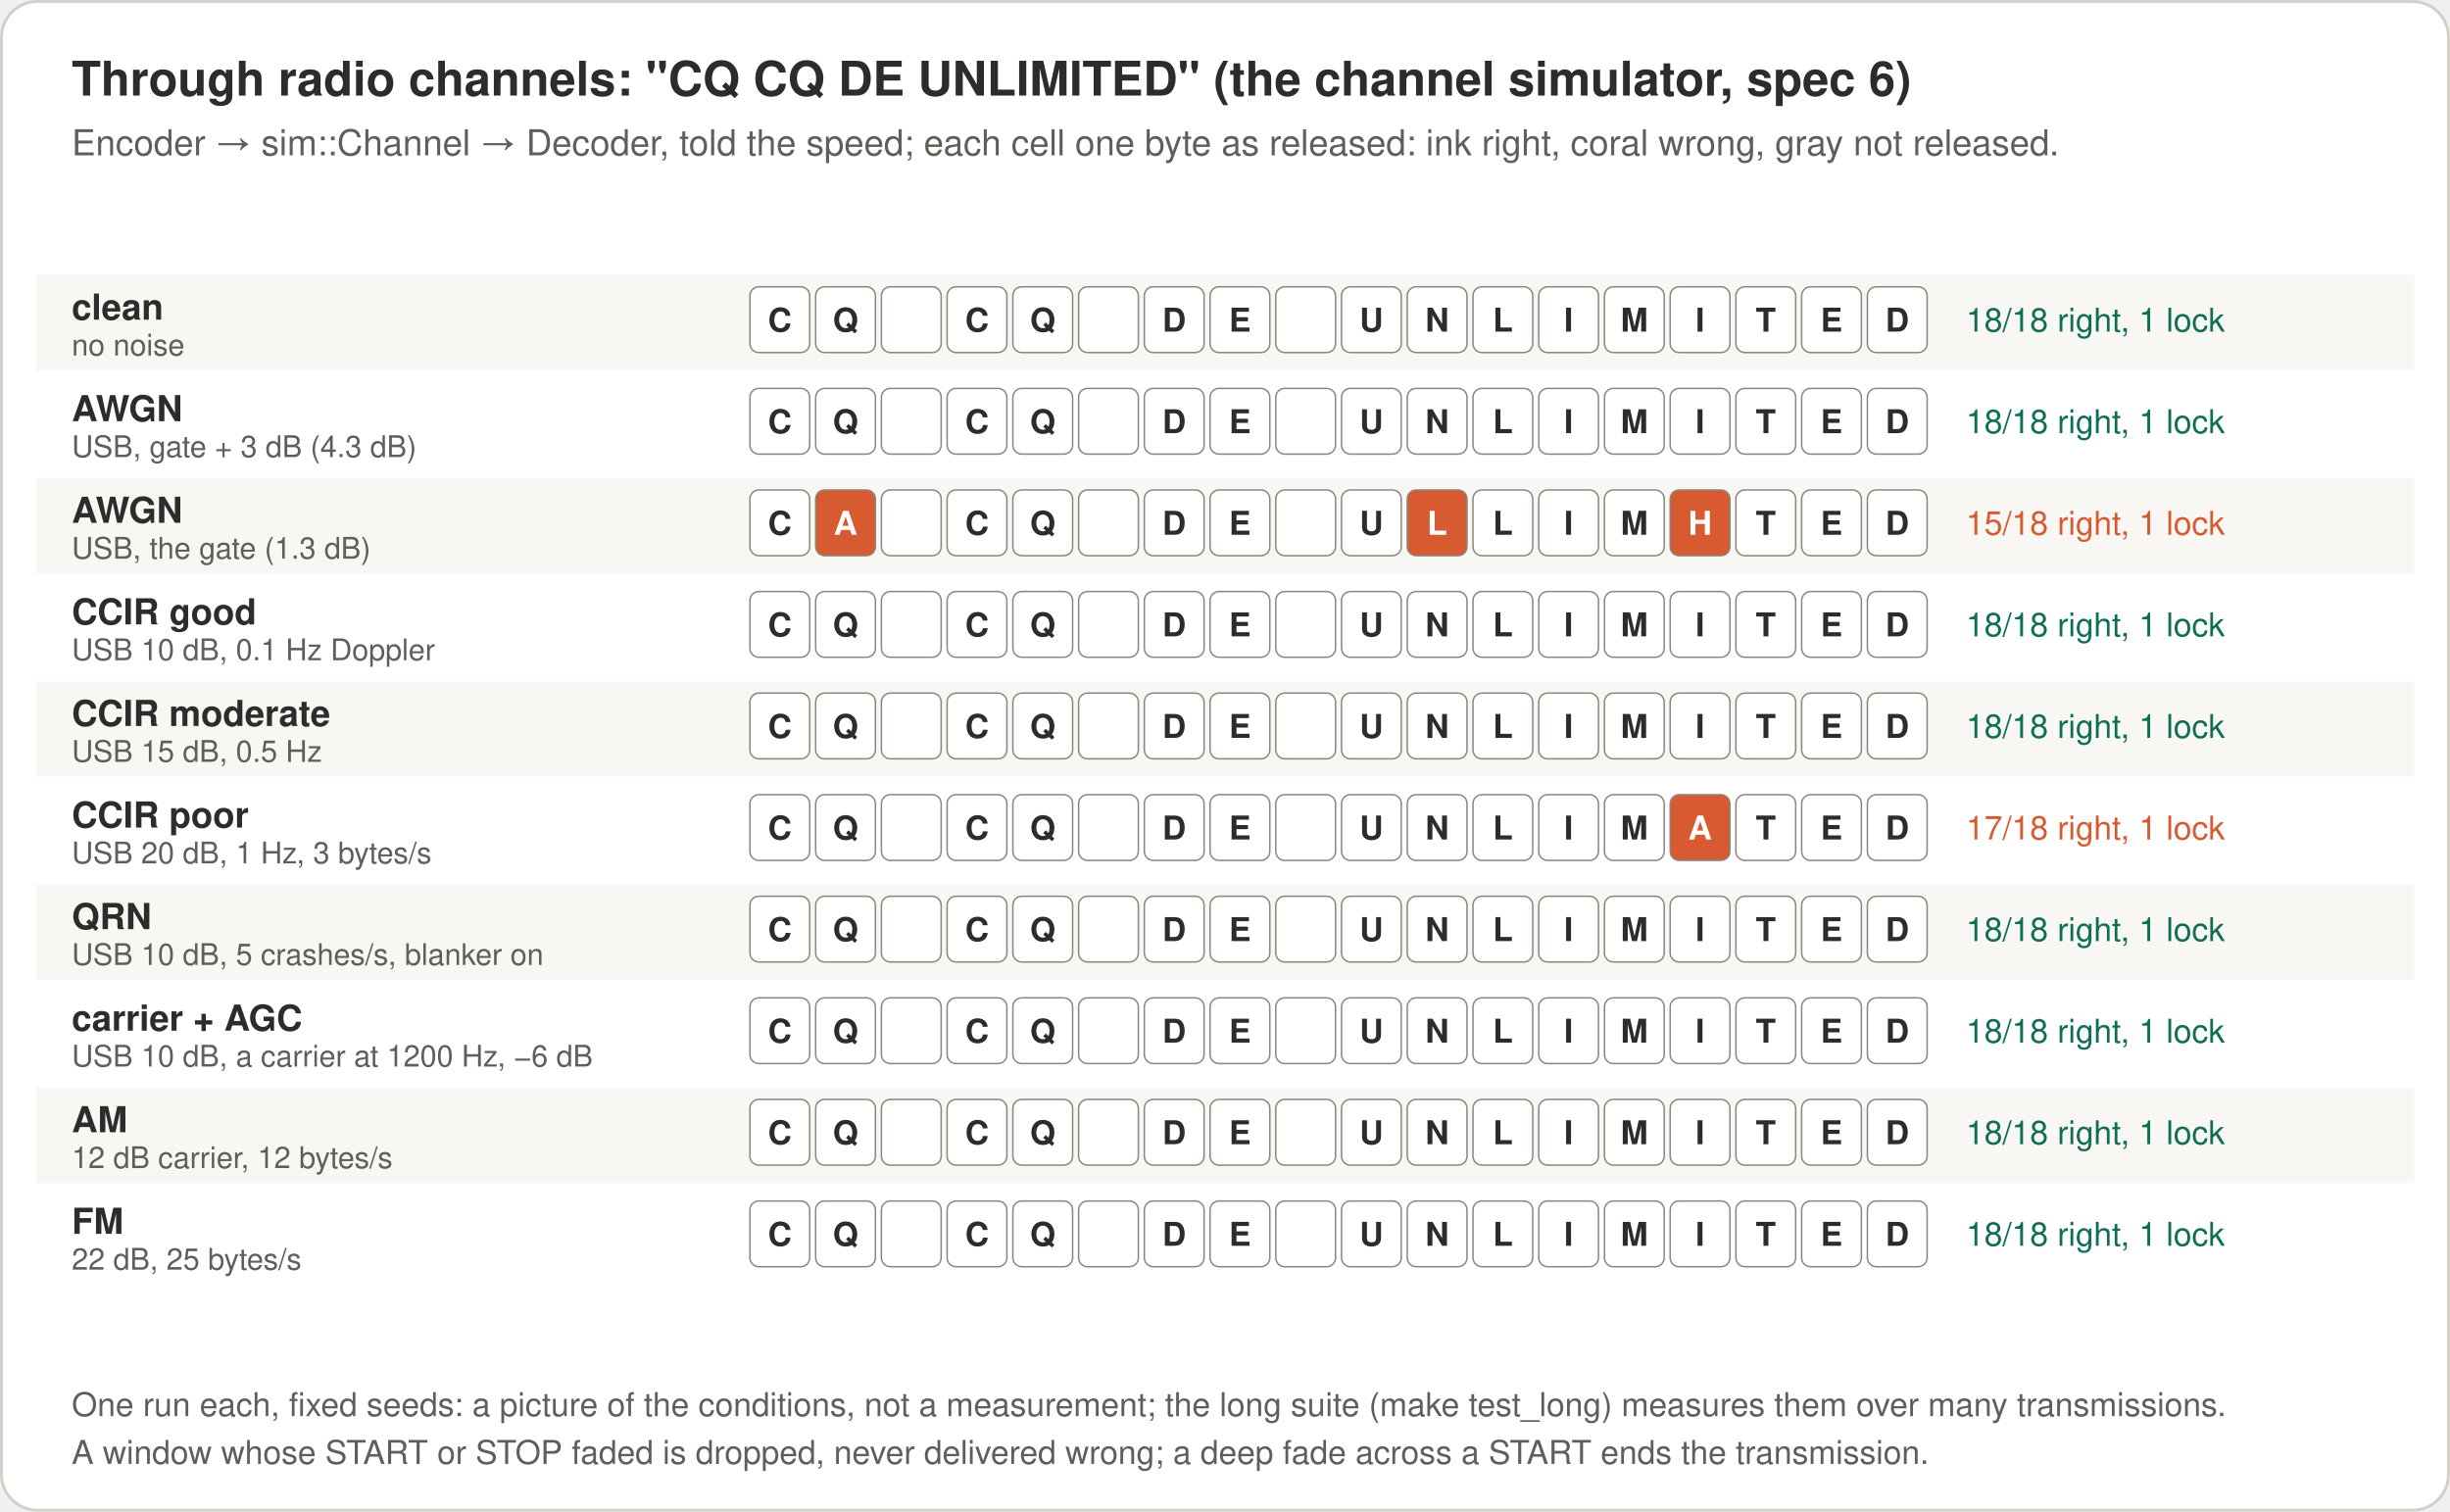
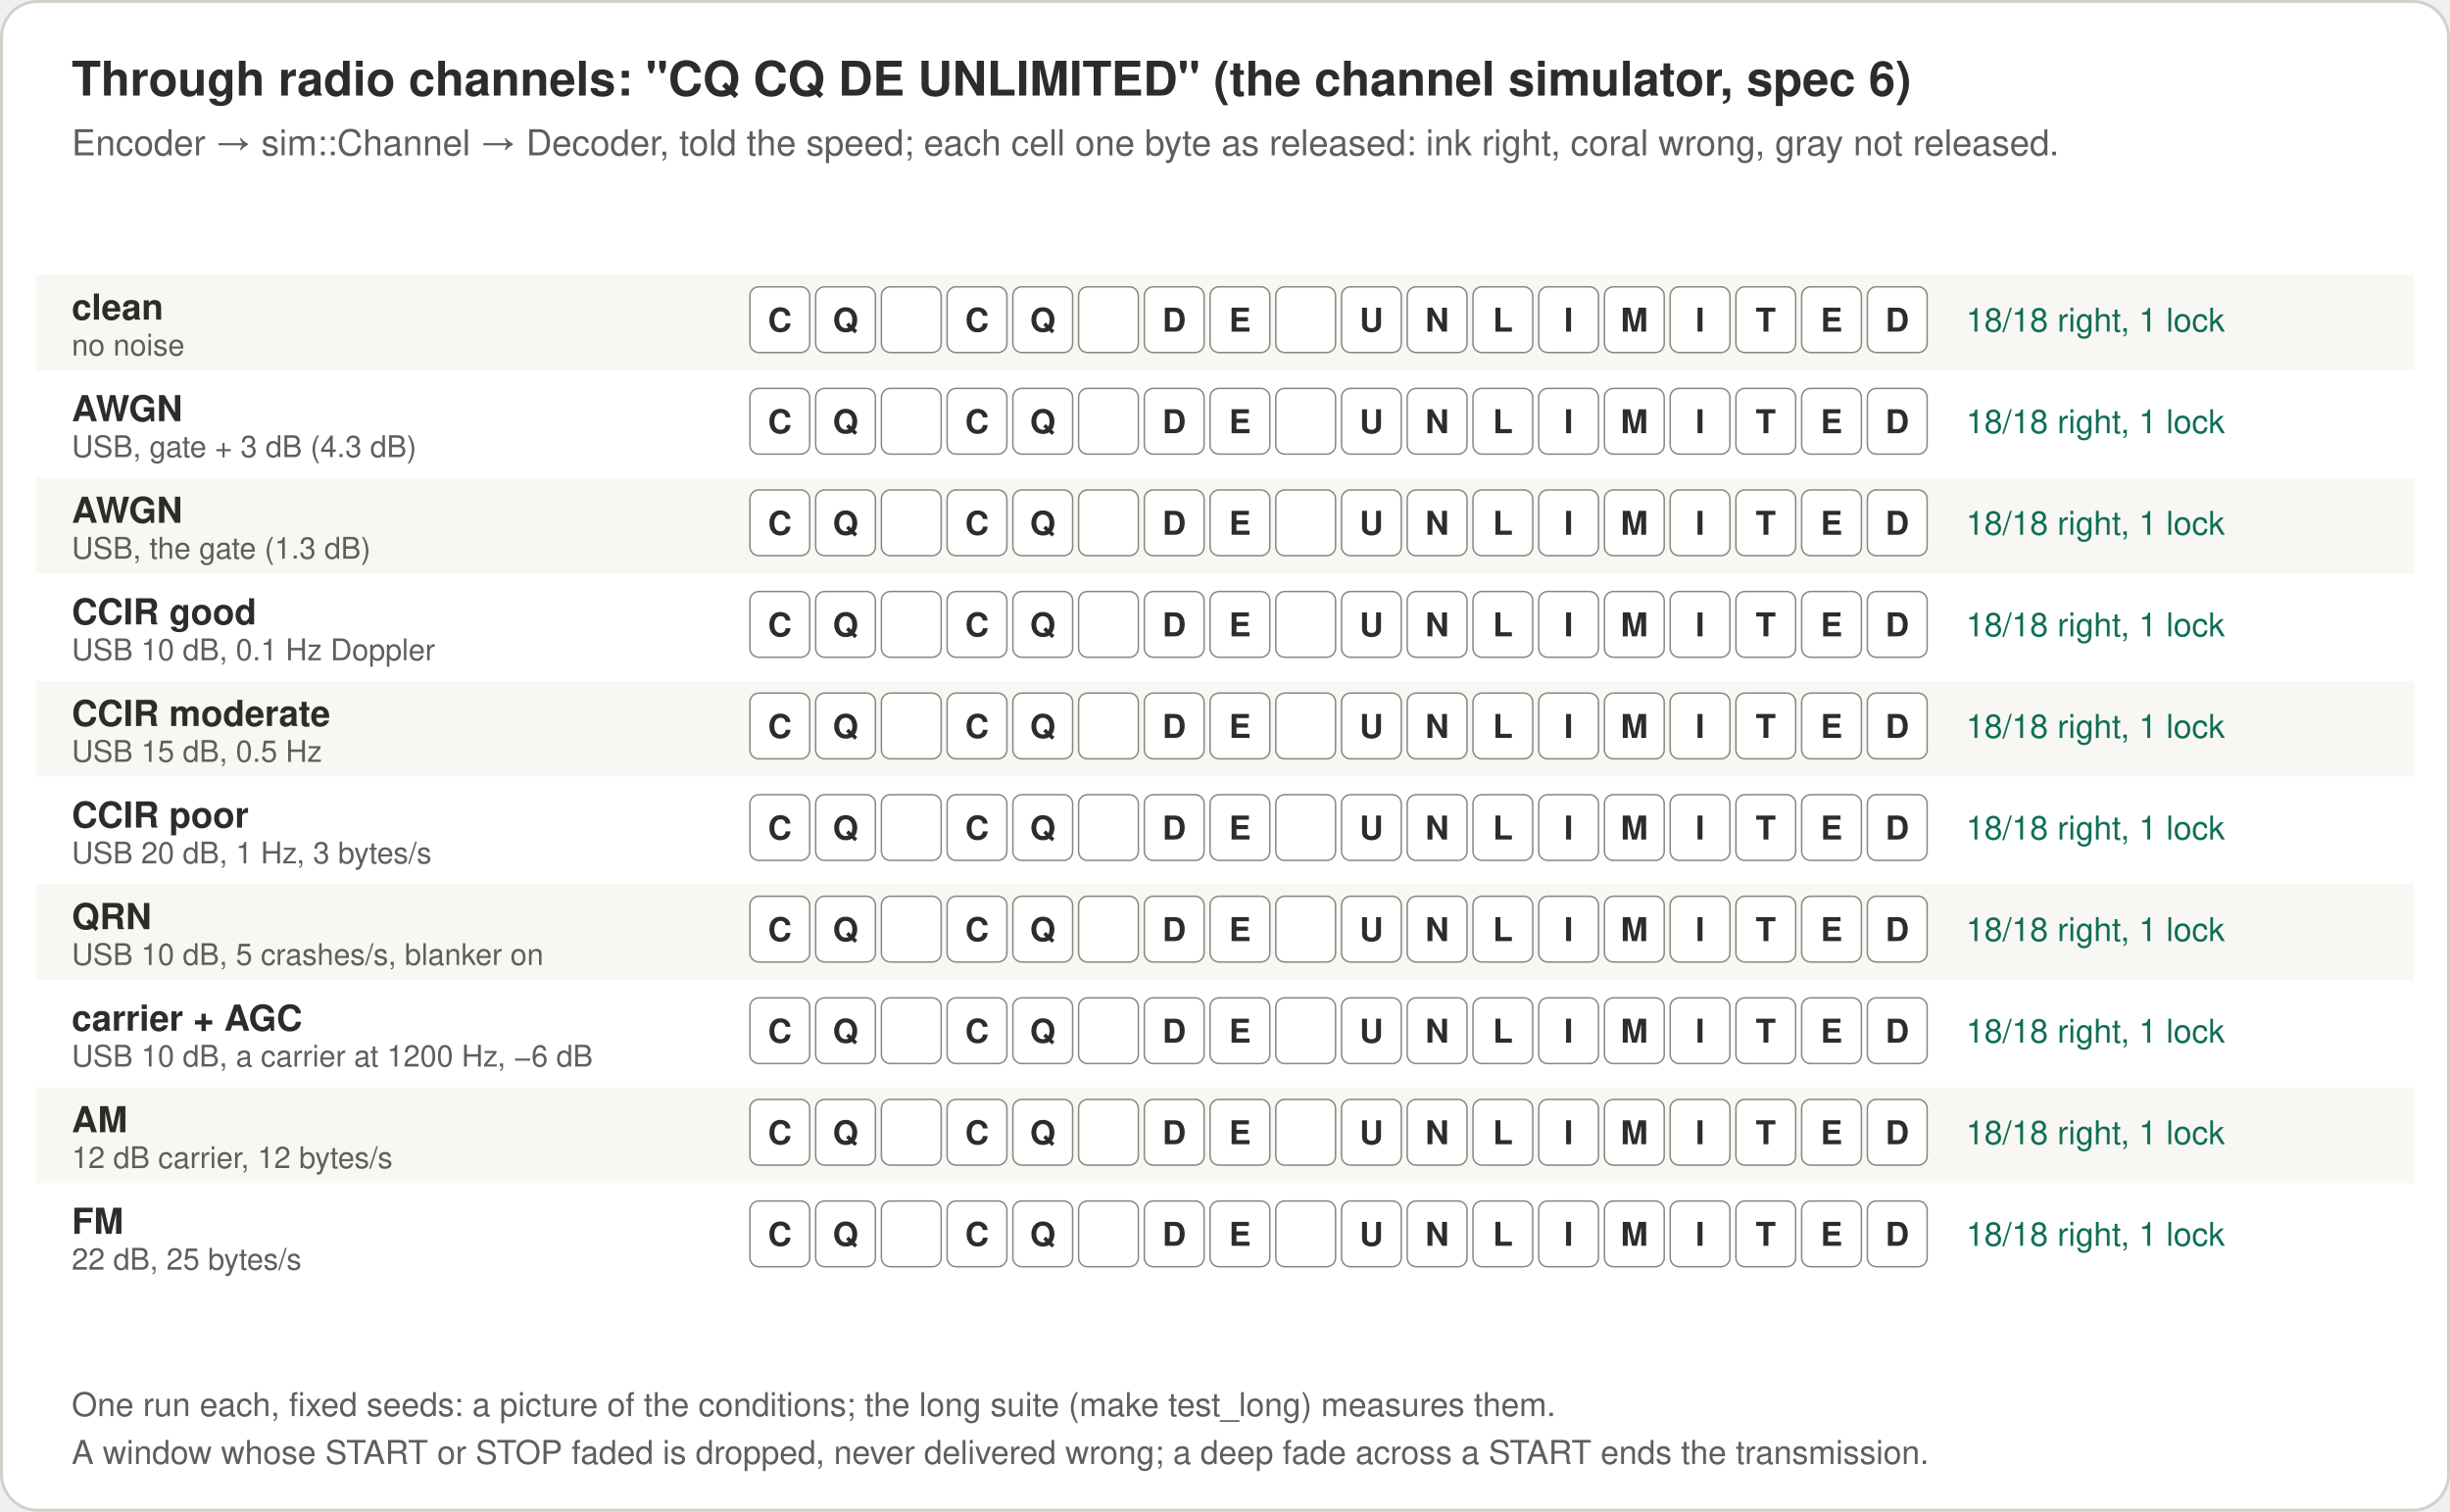
<svg xmlns="http://www.w3.org/2000/svg" width="820" height="506" viewBox="0 0 820 506" font-family="-apple-system, 'Segoe UI', Helvetica, Arial, sans-serif" role="img">
  <rect x="0.5" y="0.5" width="819" height="505" rx="12" fill="#FFFFFF" stroke="#D3D1C7" />
  <text x="24" y="32" font-size="16" fill="#2C2C2A" font-weight="bold">Through radio channels: "CQ CQ DE UNLIMITED" (the channel simulator, spec 6)</text>
  <text x="24" y="52" font-size="12" fill="#5F5E5A">Encoder → sim::Channel → Decoder, told the speed; each cell one byte as released: ink right, coral wrong, gray not released.</text>
  <rect x="12" y="92" width="796" height="32" fill="#F8F7F3" />
  <text x="24" y="107" font-size="12" fill="#2C2C2A" font-weight="bold">clean</text>
  <text x="24" y="119" font-size="10" fill="#5F5E5A">no noise</text>
  <rect x="251" y="96" width="20" height="22" fill="#FFFFFF" stroke="#888780" stroke-width="0.5" rx="3" />
  <text x="261" y="111" font-size="11" fill="#2C2C2A" text-anchor="middle" font-weight="bold">C</text>
  <rect x="273" y="96" width="20" height="22" fill="#FFFFFF" stroke="#888780" stroke-width="0.5" rx="3" />
  <text x="283" y="111" font-size="11" fill="#2C2C2A" text-anchor="middle" font-weight="bold">Q</text>
  <rect x="295" y="96" width="20" height="22" fill="#FFFFFF" stroke="#888780" stroke-width="0.5" rx="3" />
  <text x="305" y="111" font-size="11" fill="#2C2C2A" text-anchor="middle" font-weight="bold"> </text>
  <rect x="317" y="96" width="20" height="22" fill="#FFFFFF" stroke="#888780" stroke-width="0.5" rx="3" />
  <text x="327" y="111" font-size="11" fill="#2C2C2A" text-anchor="middle" font-weight="bold">C</text>
  <rect x="339" y="96" width="20" height="22" fill="#FFFFFF" stroke="#888780" stroke-width="0.5" rx="3" />
  <text x="349" y="111" font-size="11" fill="#2C2C2A" text-anchor="middle" font-weight="bold">Q</text>
  <rect x="361" y="96" width="20" height="22" fill="#FFFFFF" stroke="#888780" stroke-width="0.5" rx="3" />
  <text x="371" y="111" font-size="11" fill="#2C2C2A" text-anchor="middle" font-weight="bold"> </text>
  <rect x="383" y="96" width="20" height="22" fill="#FFFFFF" stroke="#888780" stroke-width="0.5" rx="3" />
  <text x="393" y="111" font-size="11" fill="#2C2C2A" text-anchor="middle" font-weight="bold">D</text>
  <rect x="405" y="96" width="20" height="22" fill="#FFFFFF" stroke="#888780" stroke-width="0.5" rx="3" />
  <text x="415" y="111" font-size="11" fill="#2C2C2A" text-anchor="middle" font-weight="bold">E</text>
  <rect x="427" y="96" width="20" height="22" fill="#FFFFFF" stroke="#888780" stroke-width="0.5" rx="3" />
  <text x="437" y="111" font-size="11" fill="#2C2C2A" text-anchor="middle" font-weight="bold"> </text>
  <rect x="449" y="96" width="20" height="22" fill="#FFFFFF" stroke="#888780" stroke-width="0.5" rx="3" />
  <text x="459" y="111" font-size="11" fill="#2C2C2A" text-anchor="middle" font-weight="bold">U</text>
  <rect x="471" y="96" width="20" height="22" fill="#FFFFFF" stroke="#888780" stroke-width="0.5" rx="3" />
  <text x="481" y="111" font-size="11" fill="#2C2C2A" text-anchor="middle" font-weight="bold">N</text>
  <rect x="493" y="96" width="20" height="22" fill="#FFFFFF" stroke="#888780" stroke-width="0.5" rx="3" />
  <text x="503" y="111" font-size="11" fill="#2C2C2A" text-anchor="middle" font-weight="bold">L</text>
  <rect x="515" y="96" width="20" height="22" fill="#FFFFFF" stroke="#888780" stroke-width="0.5" rx="3" />
  <text x="525" y="111" font-size="11" fill="#2C2C2A" text-anchor="middle" font-weight="bold">I</text>
  <rect x="537" y="96" width="20" height="22" fill="#FFFFFF" stroke="#888780" stroke-width="0.5" rx="3" />
  <text x="547" y="111" font-size="11" fill="#2C2C2A" text-anchor="middle" font-weight="bold">M</text>
  <rect x="559" y="96" width="20" height="22" fill="#FFFFFF" stroke="#888780" stroke-width="0.5" rx="3" />
  <text x="569" y="111" font-size="11" fill="#2C2C2A" text-anchor="middle" font-weight="bold">I</text>
  <rect x="581" y="96" width="20" height="22" fill="#FFFFFF" stroke="#888780" stroke-width="0.5" rx="3" />
  <text x="591" y="111" font-size="11" fill="#2C2C2A" text-anchor="middle" font-weight="bold">T</text>
  <rect x="603" y="96" width="20" height="22" fill="#FFFFFF" stroke="#888780" stroke-width="0.5" rx="3" />
  <text x="613" y="111" font-size="11" fill="#2C2C2A" text-anchor="middle" font-weight="bold">E</text>
  <rect x="625" y="96" width="20" height="22" fill="#FFFFFF" stroke="#888780" stroke-width="0.5" rx="3" />
  <text x="635" y="111" font-size="11" fill="#2C2C2A" text-anchor="middle" font-weight="bold">D</text>
  <text x="658" y="111" font-size="11" fill="#0F6E56">18/18 right, 1 lock</text>
  <text x="24" y="141" font-size="12" fill="#2C2C2A" font-weight="bold">AWGN</text>
  <text x="24" y="153" font-size="10" fill="#5F5E5A">USB, gate + 3 dB (4.3 dB)</text>
  <rect x="251" y="130" width="20" height="22" fill="#FFFFFF" stroke="#888780" stroke-width="0.5" rx="3" />
  <text x="261" y="145" font-size="11" fill="#2C2C2A" text-anchor="middle" font-weight="bold">C</text>
  <rect x="273" y="130" width="20" height="22" fill="#FFFFFF" stroke="#888780" stroke-width="0.5" rx="3" />
  <text x="283" y="145" font-size="11" fill="#2C2C2A" text-anchor="middle" font-weight="bold">Q</text>
  <rect x="295" y="130" width="20" height="22" fill="#FFFFFF" stroke="#888780" stroke-width="0.5" rx="3" />
  <text x="305" y="145" font-size="11" fill="#2C2C2A" text-anchor="middle" font-weight="bold"> </text>
  <rect x="317" y="130" width="20" height="22" fill="#FFFFFF" stroke="#888780" stroke-width="0.5" rx="3" />
  <text x="327" y="145" font-size="11" fill="#2C2C2A" text-anchor="middle" font-weight="bold">C</text>
  <rect x="339" y="130" width="20" height="22" fill="#FFFFFF" stroke="#888780" stroke-width="0.5" rx="3" />
  <text x="349" y="145" font-size="11" fill="#2C2C2A" text-anchor="middle" font-weight="bold">Q</text>
  <rect x="361" y="130" width="20" height="22" fill="#FFFFFF" stroke="#888780" stroke-width="0.5" rx="3" />
  <text x="371" y="145" font-size="11" fill="#2C2C2A" text-anchor="middle" font-weight="bold"> </text>
  <rect x="383" y="130" width="20" height="22" fill="#FFFFFF" stroke="#888780" stroke-width="0.5" rx="3" />
  <text x="393" y="145" font-size="11" fill="#2C2C2A" text-anchor="middle" font-weight="bold">D</text>
  <rect x="405" y="130" width="20" height="22" fill="#FFFFFF" stroke="#888780" stroke-width="0.5" rx="3" />
  <text x="415" y="145" font-size="11" fill="#2C2C2A" text-anchor="middle" font-weight="bold">E</text>
  <rect x="427" y="130" width="20" height="22" fill="#FFFFFF" stroke="#888780" stroke-width="0.5" rx="3" />
  <text x="437" y="145" font-size="11" fill="#2C2C2A" text-anchor="middle" font-weight="bold"> </text>
  <rect x="449" y="130" width="20" height="22" fill="#FFFFFF" stroke="#888780" stroke-width="0.5" rx="3" />
  <text x="459" y="145" font-size="11" fill="#2C2C2A" text-anchor="middle" font-weight="bold">U</text>
  <rect x="471" y="130" width="20" height="22" fill="#FFFFFF" stroke="#888780" stroke-width="0.5" rx="3" />
  <text x="481" y="145" font-size="11" fill="#2C2C2A" text-anchor="middle" font-weight="bold">N</text>
  <rect x="493" y="130" width="20" height="22" fill="#FFFFFF" stroke="#888780" stroke-width="0.5" rx="3" />
  <text x="503" y="145" font-size="11" fill="#2C2C2A" text-anchor="middle" font-weight="bold">L</text>
  <rect x="515" y="130" width="20" height="22" fill="#FFFFFF" stroke="#888780" stroke-width="0.5" rx="3" />
  <text x="525" y="145" font-size="11" fill="#2C2C2A" text-anchor="middle" font-weight="bold">I</text>
  <rect x="537" y="130" width="20" height="22" fill="#FFFFFF" stroke="#888780" stroke-width="0.5" rx="3" />
  <text x="547" y="145" font-size="11" fill="#2C2C2A" text-anchor="middle" font-weight="bold">M</text>
  <rect x="559" y="130" width="20" height="22" fill="#FFFFFF" stroke="#888780" stroke-width="0.5" rx="3" />
  <text x="569" y="145" font-size="11" fill="#2C2C2A" text-anchor="middle" font-weight="bold">I</text>
  <rect x="581" y="130" width="20" height="22" fill="#FFFFFF" stroke="#888780" stroke-width="0.5" rx="3" />
  <text x="591" y="145" font-size="11" fill="#2C2C2A" text-anchor="middle" font-weight="bold">T</text>
  <rect x="603" y="130" width="20" height="22" fill="#FFFFFF" stroke="#888780" stroke-width="0.5" rx="3" />
  <text x="613" y="145" font-size="11" fill="#2C2C2A" text-anchor="middle" font-weight="bold">E</text>
  <rect x="625" y="130" width="20" height="22" fill="#FFFFFF" stroke="#888780" stroke-width="0.5" rx="3" />
  <text x="635" y="145" font-size="11" fill="#2C2C2A" text-anchor="middle" font-weight="bold">D</text>
  <text x="658" y="145" font-size="11" fill="#0F6E56">18/18 right, 1 lock</text>
  <rect x="12" y="160" width="796" height="32" fill="#F8F7F3" />
  <text x="24" y="175" font-size="12" fill="#2C2C2A" font-weight="bold">AWGN</text>
  <text x="24" y="187" font-size="10" fill="#5F5E5A">USB, the gate (1.3 dB)</text>
  <rect x="251" y="164" width="20" height="22" fill="#FFFFFF" stroke="#888780" stroke-width="0.5" rx="3" />
  <text x="261" y="179" font-size="11" fill="#2C2C2A" text-anchor="middle" font-weight="bold">C</text>
-   <rect x="273" y="164" width="20" height="22" fill="#D85A30" stroke="#888780" stroke-width="0.5" rx="3" />
-   <text x="283" y="179" font-size="11" fill="#FFFFFF" text-anchor="middle" font-weight="bold">A</text>
+   <rect x="273" y="164" width="20" height="22" fill="#FFFFFF" stroke="#888780" stroke-width="0.5" rx="3" />
+   <text x="283" y="179" font-size="11" fill="#2C2C2A" text-anchor="middle" font-weight="bold">Q</text>
  <rect x="295" y="164" width="20" height="22" fill="#FFFFFF" stroke="#888780" stroke-width="0.5" rx="3" />
  <text x="305" y="179" font-size="11" fill="#2C2C2A" text-anchor="middle" font-weight="bold"> </text>
  <rect x="317" y="164" width="20" height="22" fill="#FFFFFF" stroke="#888780" stroke-width="0.5" rx="3" />
  <text x="327" y="179" font-size="11" fill="#2C2C2A" text-anchor="middle" font-weight="bold">C</text>
  <rect x="339" y="164" width="20" height="22" fill="#FFFFFF" stroke="#888780" stroke-width="0.5" rx="3" />
  <text x="349" y="179" font-size="11" fill="#2C2C2A" text-anchor="middle" font-weight="bold">Q</text>
  <rect x="361" y="164" width="20" height="22" fill="#FFFFFF" stroke="#888780" stroke-width="0.5" rx="3" />
  <text x="371" y="179" font-size="11" fill="#2C2C2A" text-anchor="middle" font-weight="bold"> </text>
  <rect x="383" y="164" width="20" height="22" fill="#FFFFFF" stroke="#888780" stroke-width="0.5" rx="3" />
  <text x="393" y="179" font-size="11" fill="#2C2C2A" text-anchor="middle" font-weight="bold">D</text>
  <rect x="405" y="164" width="20" height="22" fill="#FFFFFF" stroke="#888780" stroke-width="0.5" rx="3" />
  <text x="415" y="179" font-size="11" fill="#2C2C2A" text-anchor="middle" font-weight="bold">E</text>
  <rect x="427" y="164" width="20" height="22" fill="#FFFFFF" stroke="#888780" stroke-width="0.5" rx="3" />
  <text x="437" y="179" font-size="11" fill="#2C2C2A" text-anchor="middle" font-weight="bold"> </text>
  <rect x="449" y="164" width="20" height="22" fill="#FFFFFF" stroke="#888780" stroke-width="0.5" rx="3" />
  <text x="459" y="179" font-size="11" fill="#2C2C2A" text-anchor="middle" font-weight="bold">U</text>
-   <rect x="471" y="164" width="20" height="22" fill="#D85A30" stroke="#888780" stroke-width="0.5" rx="3" />
-   <text x="481" y="179" font-size="11" fill="#FFFFFF" text-anchor="middle" font-weight="bold">L</text>
+   <rect x="471" y="164" width="20" height="22" fill="#FFFFFF" stroke="#888780" stroke-width="0.5" rx="3" />
+   <text x="481" y="179" font-size="11" fill="#2C2C2A" text-anchor="middle" font-weight="bold">N</text>
  <rect x="493" y="164" width="20" height="22" fill="#FFFFFF" stroke="#888780" stroke-width="0.5" rx="3" />
  <text x="503" y="179" font-size="11" fill="#2C2C2A" text-anchor="middle" font-weight="bold">L</text>
  <rect x="515" y="164" width="20" height="22" fill="#FFFFFF" stroke="#888780" stroke-width="0.5" rx="3" />
  <text x="525" y="179" font-size="11" fill="#2C2C2A" text-anchor="middle" font-weight="bold">I</text>
  <rect x="537" y="164" width="20" height="22" fill="#FFFFFF" stroke="#888780" stroke-width="0.5" rx="3" />
  <text x="547" y="179" font-size="11" fill="#2C2C2A" text-anchor="middle" font-weight="bold">M</text>
-   <rect x="559" y="164" width="20" height="22" fill="#D85A30" stroke="#888780" stroke-width="0.5" rx="3" />
-   <text x="569" y="179" font-size="11" fill="#FFFFFF" text-anchor="middle" font-weight="bold">H</text>
+   <rect x="559" y="164" width="20" height="22" fill="#FFFFFF" stroke="#888780" stroke-width="0.5" rx="3" />
+   <text x="569" y="179" font-size="11" fill="#2C2C2A" text-anchor="middle" font-weight="bold">I</text>
  <rect x="581" y="164" width="20" height="22" fill="#FFFFFF" stroke="#888780" stroke-width="0.5" rx="3" />
  <text x="591" y="179" font-size="11" fill="#2C2C2A" text-anchor="middle" font-weight="bold">T</text>
  <rect x="603" y="164" width="20" height="22" fill="#FFFFFF" stroke="#888780" stroke-width="0.5" rx="3" />
  <text x="613" y="179" font-size="11" fill="#2C2C2A" text-anchor="middle" font-weight="bold">E</text>
  <rect x="625" y="164" width="20" height="22" fill="#FFFFFF" stroke="#888780" stroke-width="0.5" rx="3" />
  <text x="635" y="179" font-size="11" fill="#2C2C2A" text-anchor="middle" font-weight="bold">D</text>
-   <text x="658" y="179" font-size="11" fill="#D85A30">15/18 right, 1 lock</text>
+   <text x="658" y="179" font-size="11" fill="#0F6E56">18/18 right, 1 lock</text>
  <text x="24" y="209" font-size="12" fill="#2C2C2A" font-weight="bold">CCIR good</text>
  <text x="24" y="221" font-size="10" fill="#5F5E5A">USB 10 dB, 0.1 Hz Doppler</text>
  <rect x="251" y="198" width="20" height="22" fill="#FFFFFF" stroke="#888780" stroke-width="0.5" rx="3" />
  <text x="261" y="213" font-size="11" fill="#2C2C2A" text-anchor="middle" font-weight="bold">C</text>
  <rect x="273" y="198" width="20" height="22" fill="#FFFFFF" stroke="#888780" stroke-width="0.5" rx="3" />
  <text x="283" y="213" font-size="11" fill="#2C2C2A" text-anchor="middle" font-weight="bold">Q</text>
  <rect x="295" y="198" width="20" height="22" fill="#FFFFFF" stroke="#888780" stroke-width="0.5" rx="3" />
  <text x="305" y="213" font-size="11" fill="#2C2C2A" text-anchor="middle" font-weight="bold"> </text>
  <rect x="317" y="198" width="20" height="22" fill="#FFFFFF" stroke="#888780" stroke-width="0.5" rx="3" />
  <text x="327" y="213" font-size="11" fill="#2C2C2A" text-anchor="middle" font-weight="bold">C</text>
  <rect x="339" y="198" width="20" height="22" fill="#FFFFFF" stroke="#888780" stroke-width="0.5" rx="3" />
  <text x="349" y="213" font-size="11" fill="#2C2C2A" text-anchor="middle" font-weight="bold">Q</text>
  <rect x="361" y="198" width="20" height="22" fill="#FFFFFF" stroke="#888780" stroke-width="0.5" rx="3" />
  <text x="371" y="213" font-size="11" fill="#2C2C2A" text-anchor="middle" font-weight="bold"> </text>
  <rect x="383" y="198" width="20" height="22" fill="#FFFFFF" stroke="#888780" stroke-width="0.5" rx="3" />
  <text x="393" y="213" font-size="11" fill="#2C2C2A" text-anchor="middle" font-weight="bold">D</text>
  <rect x="405" y="198" width="20" height="22" fill="#FFFFFF" stroke="#888780" stroke-width="0.5" rx="3" />
  <text x="415" y="213" font-size="11" fill="#2C2C2A" text-anchor="middle" font-weight="bold">E</text>
  <rect x="427" y="198" width="20" height="22" fill="#FFFFFF" stroke="#888780" stroke-width="0.5" rx="3" />
  <text x="437" y="213" font-size="11" fill="#2C2C2A" text-anchor="middle" font-weight="bold"> </text>
  <rect x="449" y="198" width="20" height="22" fill="#FFFFFF" stroke="#888780" stroke-width="0.5" rx="3" />
  <text x="459" y="213" font-size="11" fill="#2C2C2A" text-anchor="middle" font-weight="bold">U</text>
  <rect x="471" y="198" width="20" height="22" fill="#FFFFFF" stroke="#888780" stroke-width="0.5" rx="3" />
  <text x="481" y="213" font-size="11" fill="#2C2C2A" text-anchor="middle" font-weight="bold">N</text>
  <rect x="493" y="198" width="20" height="22" fill="#FFFFFF" stroke="#888780" stroke-width="0.5" rx="3" />
  <text x="503" y="213" font-size="11" fill="#2C2C2A" text-anchor="middle" font-weight="bold">L</text>
  <rect x="515" y="198" width="20" height="22" fill="#FFFFFF" stroke="#888780" stroke-width="0.5" rx="3" />
  <text x="525" y="213" font-size="11" fill="#2C2C2A" text-anchor="middle" font-weight="bold">I</text>
  <rect x="537" y="198" width="20" height="22" fill="#FFFFFF" stroke="#888780" stroke-width="0.5" rx="3" />
  <text x="547" y="213" font-size="11" fill="#2C2C2A" text-anchor="middle" font-weight="bold">M</text>
  <rect x="559" y="198" width="20" height="22" fill="#FFFFFF" stroke="#888780" stroke-width="0.5" rx="3" />
  <text x="569" y="213" font-size="11" fill="#2C2C2A" text-anchor="middle" font-weight="bold">I</text>
  <rect x="581" y="198" width="20" height="22" fill="#FFFFFF" stroke="#888780" stroke-width="0.5" rx="3" />
  <text x="591" y="213" font-size="11" fill="#2C2C2A" text-anchor="middle" font-weight="bold">T</text>
  <rect x="603" y="198" width="20" height="22" fill="#FFFFFF" stroke="#888780" stroke-width="0.5" rx="3" />
  <text x="613" y="213" font-size="11" fill="#2C2C2A" text-anchor="middle" font-weight="bold">E</text>
  <rect x="625" y="198" width="20" height="22" fill="#FFFFFF" stroke="#888780" stroke-width="0.5" rx="3" />
  <text x="635" y="213" font-size="11" fill="#2C2C2A" text-anchor="middle" font-weight="bold">D</text>
  <text x="658" y="213" font-size="11" fill="#0F6E56">18/18 right, 1 lock</text>
  <rect x="12" y="228" width="796" height="32" fill="#F8F7F3" />
  <text x="24" y="243" font-size="12" fill="#2C2C2A" font-weight="bold">CCIR moderate</text>
  <text x="24" y="255" font-size="10" fill="#5F5E5A">USB 15 dB, 0.5 Hz</text>
  <rect x="251" y="232" width="20" height="22" fill="#FFFFFF" stroke="#888780" stroke-width="0.5" rx="3" />
  <text x="261" y="247" font-size="11" fill="#2C2C2A" text-anchor="middle" font-weight="bold">C</text>
  <rect x="273" y="232" width="20" height="22" fill="#FFFFFF" stroke="#888780" stroke-width="0.5" rx="3" />
  <text x="283" y="247" font-size="11" fill="#2C2C2A" text-anchor="middle" font-weight="bold">Q</text>
  <rect x="295" y="232" width="20" height="22" fill="#FFFFFF" stroke="#888780" stroke-width="0.5" rx="3" />
  <text x="305" y="247" font-size="11" fill="#2C2C2A" text-anchor="middle" font-weight="bold"> </text>
  <rect x="317" y="232" width="20" height="22" fill="#FFFFFF" stroke="#888780" stroke-width="0.5" rx="3" />
  <text x="327" y="247" font-size="11" fill="#2C2C2A" text-anchor="middle" font-weight="bold">C</text>
  <rect x="339" y="232" width="20" height="22" fill="#FFFFFF" stroke="#888780" stroke-width="0.5" rx="3" />
  <text x="349" y="247" font-size="11" fill="#2C2C2A" text-anchor="middle" font-weight="bold">Q</text>
  <rect x="361" y="232" width="20" height="22" fill="#FFFFFF" stroke="#888780" stroke-width="0.5" rx="3" />
  <text x="371" y="247" font-size="11" fill="#2C2C2A" text-anchor="middle" font-weight="bold"> </text>
  <rect x="383" y="232" width="20" height="22" fill="#FFFFFF" stroke="#888780" stroke-width="0.5" rx="3" />
  <text x="393" y="247" font-size="11" fill="#2C2C2A" text-anchor="middle" font-weight="bold">D</text>
  <rect x="405" y="232" width="20" height="22" fill="#FFFFFF" stroke="#888780" stroke-width="0.5" rx="3" />
  <text x="415" y="247" font-size="11" fill="#2C2C2A" text-anchor="middle" font-weight="bold">E</text>
  <rect x="427" y="232" width="20" height="22" fill="#FFFFFF" stroke="#888780" stroke-width="0.5" rx="3" />
  <text x="437" y="247" font-size="11" fill="#2C2C2A" text-anchor="middle" font-weight="bold"> </text>
  <rect x="449" y="232" width="20" height="22" fill="#FFFFFF" stroke="#888780" stroke-width="0.5" rx="3" />
  <text x="459" y="247" font-size="11" fill="#2C2C2A" text-anchor="middle" font-weight="bold">U</text>
  <rect x="471" y="232" width="20" height="22" fill="#FFFFFF" stroke="#888780" stroke-width="0.5" rx="3" />
  <text x="481" y="247" font-size="11" fill="#2C2C2A" text-anchor="middle" font-weight="bold">N</text>
  <rect x="493" y="232" width="20" height="22" fill="#FFFFFF" stroke="#888780" stroke-width="0.5" rx="3" />
  <text x="503" y="247" font-size="11" fill="#2C2C2A" text-anchor="middle" font-weight="bold">L</text>
  <rect x="515" y="232" width="20" height="22" fill="#FFFFFF" stroke="#888780" stroke-width="0.5" rx="3" />
  <text x="525" y="247" font-size="11" fill="#2C2C2A" text-anchor="middle" font-weight="bold">I</text>
  <rect x="537" y="232" width="20" height="22" fill="#FFFFFF" stroke="#888780" stroke-width="0.5" rx="3" />
  <text x="547" y="247" font-size="11" fill="#2C2C2A" text-anchor="middle" font-weight="bold">M</text>
  <rect x="559" y="232" width="20" height="22" fill="#FFFFFF" stroke="#888780" stroke-width="0.5" rx="3" />
  <text x="569" y="247" font-size="11" fill="#2C2C2A" text-anchor="middle" font-weight="bold">I</text>
  <rect x="581" y="232" width="20" height="22" fill="#FFFFFF" stroke="#888780" stroke-width="0.5" rx="3" />
  <text x="591" y="247" font-size="11" fill="#2C2C2A" text-anchor="middle" font-weight="bold">T</text>
  <rect x="603" y="232" width="20" height="22" fill="#FFFFFF" stroke="#888780" stroke-width="0.5" rx="3" />
  <text x="613" y="247" font-size="11" fill="#2C2C2A" text-anchor="middle" font-weight="bold">E</text>
  <rect x="625" y="232" width="20" height="22" fill="#FFFFFF" stroke="#888780" stroke-width="0.5" rx="3" />
  <text x="635" y="247" font-size="11" fill="#2C2C2A" text-anchor="middle" font-weight="bold">D</text>
  <text x="658" y="247" font-size="11" fill="#0F6E56">18/18 right, 1 lock</text>
  <text x="24" y="277" font-size="12" fill="#2C2C2A" font-weight="bold">CCIR poor</text>
  <text x="24" y="289" font-size="10" fill="#5F5E5A">USB 20 dB, 1 Hz, 3 bytes/s</text>
  <rect x="251" y="266" width="20" height="22" fill="#FFFFFF" stroke="#888780" stroke-width="0.5" rx="3" />
  <text x="261" y="281" font-size="11" fill="#2C2C2A" text-anchor="middle" font-weight="bold">C</text>
  <rect x="273" y="266" width="20" height="22" fill="#FFFFFF" stroke="#888780" stroke-width="0.5" rx="3" />
  <text x="283" y="281" font-size="11" fill="#2C2C2A" text-anchor="middle" font-weight="bold">Q</text>
  <rect x="295" y="266" width="20" height="22" fill="#FFFFFF" stroke="#888780" stroke-width="0.5" rx="3" />
  <text x="305" y="281" font-size="11" fill="#2C2C2A" text-anchor="middle" font-weight="bold"> </text>
  <rect x="317" y="266" width="20" height="22" fill="#FFFFFF" stroke="#888780" stroke-width="0.5" rx="3" />
  <text x="327" y="281" font-size="11" fill="#2C2C2A" text-anchor="middle" font-weight="bold">C</text>
  <rect x="339" y="266" width="20" height="22" fill="#FFFFFF" stroke="#888780" stroke-width="0.5" rx="3" />
  <text x="349" y="281" font-size="11" fill="#2C2C2A" text-anchor="middle" font-weight="bold">Q</text>
  <rect x="361" y="266" width="20" height="22" fill="#FFFFFF" stroke="#888780" stroke-width="0.5" rx="3" />
  <text x="371" y="281" font-size="11" fill="#2C2C2A" text-anchor="middle" font-weight="bold"> </text>
  <rect x="383" y="266" width="20" height="22" fill="#FFFFFF" stroke="#888780" stroke-width="0.5" rx="3" />
  <text x="393" y="281" font-size="11" fill="#2C2C2A" text-anchor="middle" font-weight="bold">D</text>
  <rect x="405" y="266" width="20" height="22" fill="#FFFFFF" stroke="#888780" stroke-width="0.5" rx="3" />
  <text x="415" y="281" font-size="11" fill="#2C2C2A" text-anchor="middle" font-weight="bold">E</text>
  <rect x="427" y="266" width="20" height="22" fill="#FFFFFF" stroke="#888780" stroke-width="0.5" rx="3" />
  <text x="437" y="281" font-size="11" fill="#2C2C2A" text-anchor="middle" font-weight="bold"> </text>
  <rect x="449" y="266" width="20" height="22" fill="#FFFFFF" stroke="#888780" stroke-width="0.5" rx="3" />
  <text x="459" y="281" font-size="11" fill="#2C2C2A" text-anchor="middle" font-weight="bold">U</text>
  <rect x="471" y="266" width="20" height="22" fill="#FFFFFF" stroke="#888780" stroke-width="0.5" rx="3" />
  <text x="481" y="281" font-size="11" fill="#2C2C2A" text-anchor="middle" font-weight="bold">N</text>
  <rect x="493" y="266" width="20" height="22" fill="#FFFFFF" stroke="#888780" stroke-width="0.5" rx="3" />
  <text x="503" y="281" font-size="11" fill="#2C2C2A" text-anchor="middle" font-weight="bold">L</text>
  <rect x="515" y="266" width="20" height="22" fill="#FFFFFF" stroke="#888780" stroke-width="0.5" rx="3" />
  <text x="525" y="281" font-size="11" fill="#2C2C2A" text-anchor="middle" font-weight="bold">I</text>
  <rect x="537" y="266" width="20" height="22" fill="#FFFFFF" stroke="#888780" stroke-width="0.5" rx="3" />
  <text x="547" y="281" font-size="11" fill="#2C2C2A" text-anchor="middle" font-weight="bold">M</text>
-   <rect x="559" y="266" width="20" height="22" fill="#D85A30" stroke="#888780" stroke-width="0.5" rx="3" />
-   <text x="569" y="281" font-size="11" fill="#FFFFFF" text-anchor="middle" font-weight="bold">A</text>
+   <rect x="559" y="266" width="20" height="22" fill="#FFFFFF" stroke="#888780" stroke-width="0.5" rx="3" />
+   <text x="569" y="281" font-size="11" fill="#2C2C2A" text-anchor="middle" font-weight="bold">I</text>
  <rect x="581" y="266" width="20" height="22" fill="#FFFFFF" stroke="#888780" stroke-width="0.5" rx="3" />
  <text x="591" y="281" font-size="11" fill="#2C2C2A" text-anchor="middle" font-weight="bold">T</text>
  <rect x="603" y="266" width="20" height="22" fill="#FFFFFF" stroke="#888780" stroke-width="0.5" rx="3" />
  <text x="613" y="281" font-size="11" fill="#2C2C2A" text-anchor="middle" font-weight="bold">E</text>
  <rect x="625" y="266" width="20" height="22" fill="#FFFFFF" stroke="#888780" stroke-width="0.5" rx="3" />
  <text x="635" y="281" font-size="11" fill="#2C2C2A" text-anchor="middle" font-weight="bold">D</text>
-   <text x="658" y="281" font-size="11" fill="#D85A30">17/18 right, 1 lock</text>
+   <text x="658" y="281" font-size="11" fill="#0F6E56">18/18 right, 1 lock</text>
  <rect x="12" y="296" width="796" height="32" fill="#F8F7F3" />
  <text x="24" y="311" font-size="12" fill="#2C2C2A" font-weight="bold">QRN</text>
  <text x="24" y="323" font-size="10" fill="#5F5E5A">USB 10 dB, 5 crashes/s, blanker on</text>
  <rect x="251" y="300" width="20" height="22" fill="#FFFFFF" stroke="#888780" stroke-width="0.5" rx="3" />
  <text x="261" y="315" font-size="11" fill="#2C2C2A" text-anchor="middle" font-weight="bold">C</text>
  <rect x="273" y="300" width="20" height="22" fill="#FFFFFF" stroke="#888780" stroke-width="0.5" rx="3" />
  <text x="283" y="315" font-size="11" fill="#2C2C2A" text-anchor="middle" font-weight="bold">Q</text>
  <rect x="295" y="300" width="20" height="22" fill="#FFFFFF" stroke="#888780" stroke-width="0.5" rx="3" />
  <text x="305" y="315" font-size="11" fill="#2C2C2A" text-anchor="middle" font-weight="bold"> </text>
  <rect x="317" y="300" width="20" height="22" fill="#FFFFFF" stroke="#888780" stroke-width="0.5" rx="3" />
  <text x="327" y="315" font-size="11" fill="#2C2C2A" text-anchor="middle" font-weight="bold">C</text>
  <rect x="339" y="300" width="20" height="22" fill="#FFFFFF" stroke="#888780" stroke-width="0.5" rx="3" />
  <text x="349" y="315" font-size="11" fill="#2C2C2A" text-anchor="middle" font-weight="bold">Q</text>
  <rect x="361" y="300" width="20" height="22" fill="#FFFFFF" stroke="#888780" stroke-width="0.5" rx="3" />
  <text x="371" y="315" font-size="11" fill="#2C2C2A" text-anchor="middle" font-weight="bold"> </text>
  <rect x="383" y="300" width="20" height="22" fill="#FFFFFF" stroke="#888780" stroke-width="0.5" rx="3" />
  <text x="393" y="315" font-size="11" fill="#2C2C2A" text-anchor="middle" font-weight="bold">D</text>
  <rect x="405" y="300" width="20" height="22" fill="#FFFFFF" stroke="#888780" stroke-width="0.5" rx="3" />
  <text x="415" y="315" font-size="11" fill="#2C2C2A" text-anchor="middle" font-weight="bold">E</text>
  <rect x="427" y="300" width="20" height="22" fill="#FFFFFF" stroke="#888780" stroke-width="0.5" rx="3" />
  <text x="437" y="315" font-size="11" fill="#2C2C2A" text-anchor="middle" font-weight="bold"> </text>
  <rect x="449" y="300" width="20" height="22" fill="#FFFFFF" stroke="#888780" stroke-width="0.5" rx="3" />
  <text x="459" y="315" font-size="11" fill="#2C2C2A" text-anchor="middle" font-weight="bold">U</text>
  <rect x="471" y="300" width="20" height="22" fill="#FFFFFF" stroke="#888780" stroke-width="0.5" rx="3" />
  <text x="481" y="315" font-size="11" fill="#2C2C2A" text-anchor="middle" font-weight="bold">N</text>
  <rect x="493" y="300" width="20" height="22" fill="#FFFFFF" stroke="#888780" stroke-width="0.5" rx="3" />
  <text x="503" y="315" font-size="11" fill="#2C2C2A" text-anchor="middle" font-weight="bold">L</text>
  <rect x="515" y="300" width="20" height="22" fill="#FFFFFF" stroke="#888780" stroke-width="0.5" rx="3" />
  <text x="525" y="315" font-size="11" fill="#2C2C2A" text-anchor="middle" font-weight="bold">I</text>
  <rect x="537" y="300" width="20" height="22" fill="#FFFFFF" stroke="#888780" stroke-width="0.5" rx="3" />
  <text x="547" y="315" font-size="11" fill="#2C2C2A" text-anchor="middle" font-weight="bold">M</text>
  <rect x="559" y="300" width="20" height="22" fill="#FFFFFF" stroke="#888780" stroke-width="0.5" rx="3" />
  <text x="569" y="315" font-size="11" fill="#2C2C2A" text-anchor="middle" font-weight="bold">I</text>
  <rect x="581" y="300" width="20" height="22" fill="#FFFFFF" stroke="#888780" stroke-width="0.5" rx="3" />
  <text x="591" y="315" font-size="11" fill="#2C2C2A" text-anchor="middle" font-weight="bold">T</text>
  <rect x="603" y="300" width="20" height="22" fill="#FFFFFF" stroke="#888780" stroke-width="0.5" rx="3" />
  <text x="613" y="315" font-size="11" fill="#2C2C2A" text-anchor="middle" font-weight="bold">E</text>
  <rect x="625" y="300" width="20" height="22" fill="#FFFFFF" stroke="#888780" stroke-width="0.5" rx="3" />
  <text x="635" y="315" font-size="11" fill="#2C2C2A" text-anchor="middle" font-weight="bold">D</text>
  <text x="658" y="315" font-size="11" fill="#0F6E56">18/18 right, 1 lock</text>
  <text x="24" y="345" font-size="12" fill="#2C2C2A" font-weight="bold">carrier + AGC</text>
  <text x="24" y="357" font-size="10" fill="#5F5E5A">USB 10 dB, a carrier at 1200 Hz, −6 dB</text>
  <rect x="251" y="334" width="20" height="22" fill="#FFFFFF" stroke="#888780" stroke-width="0.5" rx="3" />
  <text x="261" y="349" font-size="11" fill="#2C2C2A" text-anchor="middle" font-weight="bold">C</text>
  <rect x="273" y="334" width="20" height="22" fill="#FFFFFF" stroke="#888780" stroke-width="0.5" rx="3" />
  <text x="283" y="349" font-size="11" fill="#2C2C2A" text-anchor="middle" font-weight="bold">Q</text>
  <rect x="295" y="334" width="20" height="22" fill="#FFFFFF" stroke="#888780" stroke-width="0.5" rx="3" />
  <text x="305" y="349" font-size="11" fill="#2C2C2A" text-anchor="middle" font-weight="bold"> </text>
  <rect x="317" y="334" width="20" height="22" fill="#FFFFFF" stroke="#888780" stroke-width="0.5" rx="3" />
  <text x="327" y="349" font-size="11" fill="#2C2C2A" text-anchor="middle" font-weight="bold">C</text>
  <rect x="339" y="334" width="20" height="22" fill="#FFFFFF" stroke="#888780" stroke-width="0.5" rx="3" />
  <text x="349" y="349" font-size="11" fill="#2C2C2A" text-anchor="middle" font-weight="bold">Q</text>
  <rect x="361" y="334" width="20" height="22" fill="#FFFFFF" stroke="#888780" stroke-width="0.5" rx="3" />
  <text x="371" y="349" font-size="11" fill="#2C2C2A" text-anchor="middle" font-weight="bold"> </text>
  <rect x="383" y="334" width="20" height="22" fill="#FFFFFF" stroke="#888780" stroke-width="0.5" rx="3" />
  <text x="393" y="349" font-size="11" fill="#2C2C2A" text-anchor="middle" font-weight="bold">D</text>
  <rect x="405" y="334" width="20" height="22" fill="#FFFFFF" stroke="#888780" stroke-width="0.5" rx="3" />
  <text x="415" y="349" font-size="11" fill="#2C2C2A" text-anchor="middle" font-weight="bold">E</text>
  <rect x="427" y="334" width="20" height="22" fill="#FFFFFF" stroke="#888780" stroke-width="0.5" rx="3" />
  <text x="437" y="349" font-size="11" fill="#2C2C2A" text-anchor="middle" font-weight="bold"> </text>
  <rect x="449" y="334" width="20" height="22" fill="#FFFFFF" stroke="#888780" stroke-width="0.5" rx="3" />
  <text x="459" y="349" font-size="11" fill="#2C2C2A" text-anchor="middle" font-weight="bold">U</text>
  <rect x="471" y="334" width="20" height="22" fill="#FFFFFF" stroke="#888780" stroke-width="0.5" rx="3" />
  <text x="481" y="349" font-size="11" fill="#2C2C2A" text-anchor="middle" font-weight="bold">N</text>
  <rect x="493" y="334" width="20" height="22" fill="#FFFFFF" stroke="#888780" stroke-width="0.5" rx="3" />
  <text x="503" y="349" font-size="11" fill="#2C2C2A" text-anchor="middle" font-weight="bold">L</text>
  <rect x="515" y="334" width="20" height="22" fill="#FFFFFF" stroke="#888780" stroke-width="0.5" rx="3" />
  <text x="525" y="349" font-size="11" fill="#2C2C2A" text-anchor="middle" font-weight="bold">I</text>
  <rect x="537" y="334" width="20" height="22" fill="#FFFFFF" stroke="#888780" stroke-width="0.5" rx="3" />
  <text x="547" y="349" font-size="11" fill="#2C2C2A" text-anchor="middle" font-weight="bold">M</text>
  <rect x="559" y="334" width="20" height="22" fill="#FFFFFF" stroke="#888780" stroke-width="0.5" rx="3" />
  <text x="569" y="349" font-size="11" fill="#2C2C2A" text-anchor="middle" font-weight="bold">I</text>
  <rect x="581" y="334" width="20" height="22" fill="#FFFFFF" stroke="#888780" stroke-width="0.5" rx="3" />
  <text x="591" y="349" font-size="11" fill="#2C2C2A" text-anchor="middle" font-weight="bold">T</text>
  <rect x="603" y="334" width="20" height="22" fill="#FFFFFF" stroke="#888780" stroke-width="0.5" rx="3" />
  <text x="613" y="349" font-size="11" fill="#2C2C2A" text-anchor="middle" font-weight="bold">E</text>
  <rect x="625" y="334" width="20" height="22" fill="#FFFFFF" stroke="#888780" stroke-width="0.5" rx="3" />
  <text x="635" y="349" font-size="11" fill="#2C2C2A" text-anchor="middle" font-weight="bold">D</text>
  <text x="658" y="349" font-size="11" fill="#0F6E56">18/18 right, 1 lock</text>
  <rect x="12" y="364" width="796" height="32" fill="#F8F7F3" />
  <text x="24" y="379" font-size="12" fill="#2C2C2A" font-weight="bold">AM</text>
  <text x="24" y="391" font-size="10" fill="#5F5E5A">12 dB carrier, 12 bytes/s</text>
  <rect x="251" y="368" width="20" height="22" fill="#FFFFFF" stroke="#888780" stroke-width="0.5" rx="3" />
  <text x="261" y="383" font-size="11" fill="#2C2C2A" text-anchor="middle" font-weight="bold">C</text>
  <rect x="273" y="368" width="20" height="22" fill="#FFFFFF" stroke="#888780" stroke-width="0.5" rx="3" />
  <text x="283" y="383" font-size="11" fill="#2C2C2A" text-anchor="middle" font-weight="bold">Q</text>
  <rect x="295" y="368" width="20" height="22" fill="#FFFFFF" stroke="#888780" stroke-width="0.5" rx="3" />
  <text x="305" y="383" font-size="11" fill="#2C2C2A" text-anchor="middle" font-weight="bold"> </text>
  <rect x="317" y="368" width="20" height="22" fill="#FFFFFF" stroke="#888780" stroke-width="0.5" rx="3" />
  <text x="327" y="383" font-size="11" fill="#2C2C2A" text-anchor="middle" font-weight="bold">C</text>
  <rect x="339" y="368" width="20" height="22" fill="#FFFFFF" stroke="#888780" stroke-width="0.5" rx="3" />
  <text x="349" y="383" font-size="11" fill="#2C2C2A" text-anchor="middle" font-weight="bold">Q</text>
  <rect x="361" y="368" width="20" height="22" fill="#FFFFFF" stroke="#888780" stroke-width="0.5" rx="3" />
  <text x="371" y="383" font-size="11" fill="#2C2C2A" text-anchor="middle" font-weight="bold"> </text>
  <rect x="383" y="368" width="20" height="22" fill="#FFFFFF" stroke="#888780" stroke-width="0.5" rx="3" />
  <text x="393" y="383" font-size="11" fill="#2C2C2A" text-anchor="middle" font-weight="bold">D</text>
  <rect x="405" y="368" width="20" height="22" fill="#FFFFFF" stroke="#888780" stroke-width="0.5" rx="3" />
  <text x="415" y="383" font-size="11" fill="#2C2C2A" text-anchor="middle" font-weight="bold">E</text>
  <rect x="427" y="368" width="20" height="22" fill="#FFFFFF" stroke="#888780" stroke-width="0.5" rx="3" />
  <text x="437" y="383" font-size="11" fill="#2C2C2A" text-anchor="middle" font-weight="bold"> </text>
  <rect x="449" y="368" width="20" height="22" fill="#FFFFFF" stroke="#888780" stroke-width="0.5" rx="3" />
  <text x="459" y="383" font-size="11" fill="#2C2C2A" text-anchor="middle" font-weight="bold">U</text>
  <rect x="471" y="368" width="20" height="22" fill="#FFFFFF" stroke="#888780" stroke-width="0.5" rx="3" />
  <text x="481" y="383" font-size="11" fill="#2C2C2A" text-anchor="middle" font-weight="bold">N</text>
  <rect x="493" y="368" width="20" height="22" fill="#FFFFFF" stroke="#888780" stroke-width="0.5" rx="3" />
  <text x="503" y="383" font-size="11" fill="#2C2C2A" text-anchor="middle" font-weight="bold">L</text>
  <rect x="515" y="368" width="20" height="22" fill="#FFFFFF" stroke="#888780" stroke-width="0.5" rx="3" />
  <text x="525" y="383" font-size="11" fill="#2C2C2A" text-anchor="middle" font-weight="bold">I</text>
  <rect x="537" y="368" width="20" height="22" fill="#FFFFFF" stroke="#888780" stroke-width="0.5" rx="3" />
  <text x="547" y="383" font-size="11" fill="#2C2C2A" text-anchor="middle" font-weight="bold">M</text>
  <rect x="559" y="368" width="20" height="22" fill="#FFFFFF" stroke="#888780" stroke-width="0.5" rx="3" />
  <text x="569" y="383" font-size="11" fill="#2C2C2A" text-anchor="middle" font-weight="bold">I</text>
  <rect x="581" y="368" width="20" height="22" fill="#FFFFFF" stroke="#888780" stroke-width="0.5" rx="3" />
  <text x="591" y="383" font-size="11" fill="#2C2C2A" text-anchor="middle" font-weight="bold">T</text>
  <rect x="603" y="368" width="20" height="22" fill="#FFFFFF" stroke="#888780" stroke-width="0.5" rx="3" />
  <text x="613" y="383" font-size="11" fill="#2C2C2A" text-anchor="middle" font-weight="bold">E</text>
  <rect x="625" y="368" width="20" height="22" fill="#FFFFFF" stroke="#888780" stroke-width="0.5" rx="3" />
  <text x="635" y="383" font-size="11" fill="#2C2C2A" text-anchor="middle" font-weight="bold">D</text>
  <text x="658" y="383" font-size="11" fill="#0F6E56">18/18 right, 1 lock</text>
  <text x="24" y="413" font-size="12" fill="#2C2C2A" font-weight="bold">FM</text>
  <text x="24" y="425" font-size="10" fill="#5F5E5A">22 dB, 25 bytes/s</text>
  <rect x="251" y="402" width="20" height="22" fill="#FFFFFF" stroke="#888780" stroke-width="0.5" rx="3" />
  <text x="261" y="417" font-size="11" fill="#2C2C2A" text-anchor="middle" font-weight="bold">C</text>
  <rect x="273" y="402" width="20" height="22" fill="#FFFFFF" stroke="#888780" stroke-width="0.5" rx="3" />
  <text x="283" y="417" font-size="11" fill="#2C2C2A" text-anchor="middle" font-weight="bold">Q</text>
  <rect x="295" y="402" width="20" height="22" fill="#FFFFFF" stroke="#888780" stroke-width="0.5" rx="3" />
  <text x="305" y="417" font-size="11" fill="#2C2C2A" text-anchor="middle" font-weight="bold"> </text>
  <rect x="317" y="402" width="20" height="22" fill="#FFFFFF" stroke="#888780" stroke-width="0.5" rx="3" />
  <text x="327" y="417" font-size="11" fill="#2C2C2A" text-anchor="middle" font-weight="bold">C</text>
  <rect x="339" y="402" width="20" height="22" fill="#FFFFFF" stroke="#888780" stroke-width="0.5" rx="3" />
  <text x="349" y="417" font-size="11" fill="#2C2C2A" text-anchor="middle" font-weight="bold">Q</text>
  <rect x="361" y="402" width="20" height="22" fill="#FFFFFF" stroke="#888780" stroke-width="0.5" rx="3" />
  <text x="371" y="417" font-size="11" fill="#2C2C2A" text-anchor="middle" font-weight="bold"> </text>
  <rect x="383" y="402" width="20" height="22" fill="#FFFFFF" stroke="#888780" stroke-width="0.5" rx="3" />
  <text x="393" y="417" font-size="11" fill="#2C2C2A" text-anchor="middle" font-weight="bold">D</text>
  <rect x="405" y="402" width="20" height="22" fill="#FFFFFF" stroke="#888780" stroke-width="0.5" rx="3" />
  <text x="415" y="417" font-size="11" fill="#2C2C2A" text-anchor="middle" font-weight="bold">E</text>
  <rect x="427" y="402" width="20" height="22" fill="#FFFFFF" stroke="#888780" stroke-width="0.5" rx="3" />
  <text x="437" y="417" font-size="11" fill="#2C2C2A" text-anchor="middle" font-weight="bold"> </text>
  <rect x="449" y="402" width="20" height="22" fill="#FFFFFF" stroke="#888780" stroke-width="0.5" rx="3" />
  <text x="459" y="417" font-size="11" fill="#2C2C2A" text-anchor="middle" font-weight="bold">U</text>
  <rect x="471" y="402" width="20" height="22" fill="#FFFFFF" stroke="#888780" stroke-width="0.5" rx="3" />
  <text x="481" y="417" font-size="11" fill="#2C2C2A" text-anchor="middle" font-weight="bold">N</text>
  <rect x="493" y="402" width="20" height="22" fill="#FFFFFF" stroke="#888780" stroke-width="0.5" rx="3" />
  <text x="503" y="417" font-size="11" fill="#2C2C2A" text-anchor="middle" font-weight="bold">L</text>
  <rect x="515" y="402" width="20" height="22" fill="#FFFFFF" stroke="#888780" stroke-width="0.5" rx="3" />
  <text x="525" y="417" font-size="11" fill="#2C2C2A" text-anchor="middle" font-weight="bold">I</text>
  <rect x="537" y="402" width="20" height="22" fill="#FFFFFF" stroke="#888780" stroke-width="0.5" rx="3" />
  <text x="547" y="417" font-size="11" fill="#2C2C2A" text-anchor="middle" font-weight="bold">M</text>
  <rect x="559" y="402" width="20" height="22" fill="#FFFFFF" stroke="#888780" stroke-width="0.5" rx="3" />
  <text x="569" y="417" font-size="11" fill="#2C2C2A" text-anchor="middle" font-weight="bold">I</text>
  <rect x="581" y="402" width="20" height="22" fill="#FFFFFF" stroke="#888780" stroke-width="0.5" rx="3" />
  <text x="591" y="417" font-size="11" fill="#2C2C2A" text-anchor="middle" font-weight="bold">T</text>
  <rect x="603" y="402" width="20" height="22" fill="#FFFFFF" stroke="#888780" stroke-width="0.5" rx="3" />
  <text x="613" y="417" font-size="11" fill="#2C2C2A" text-anchor="middle" font-weight="bold">E</text>
  <rect x="625" y="402" width="20" height="22" fill="#FFFFFF" stroke="#888780" stroke-width="0.5" rx="3" />
  <text x="635" y="417" font-size="11" fill="#2C2C2A" text-anchor="middle" font-weight="bold">D</text>
  <text x="658" y="417" font-size="11" fill="#0F6E56">18/18 right, 1 lock</text>
-   <text x="24" y="474" font-size="11" fill="#5F5E5A">One run each, fixed seeds: a picture of the conditions, not a measurement; the long suite (make test_long) measures them over many transmissions.</text>
+   <text x="24" y="474" font-size="11" fill="#5F5E5A">One run each, fixed seeds: a picture of the conditions; the long suite (make test_long) measures them.</text>
  <text x="24" y="490" font-size="11" fill="#5F5E5A">A window whose START or STOP faded is dropped, never delivered wrong; a deep fade across a START ends the transmission.</text>
</svg>
